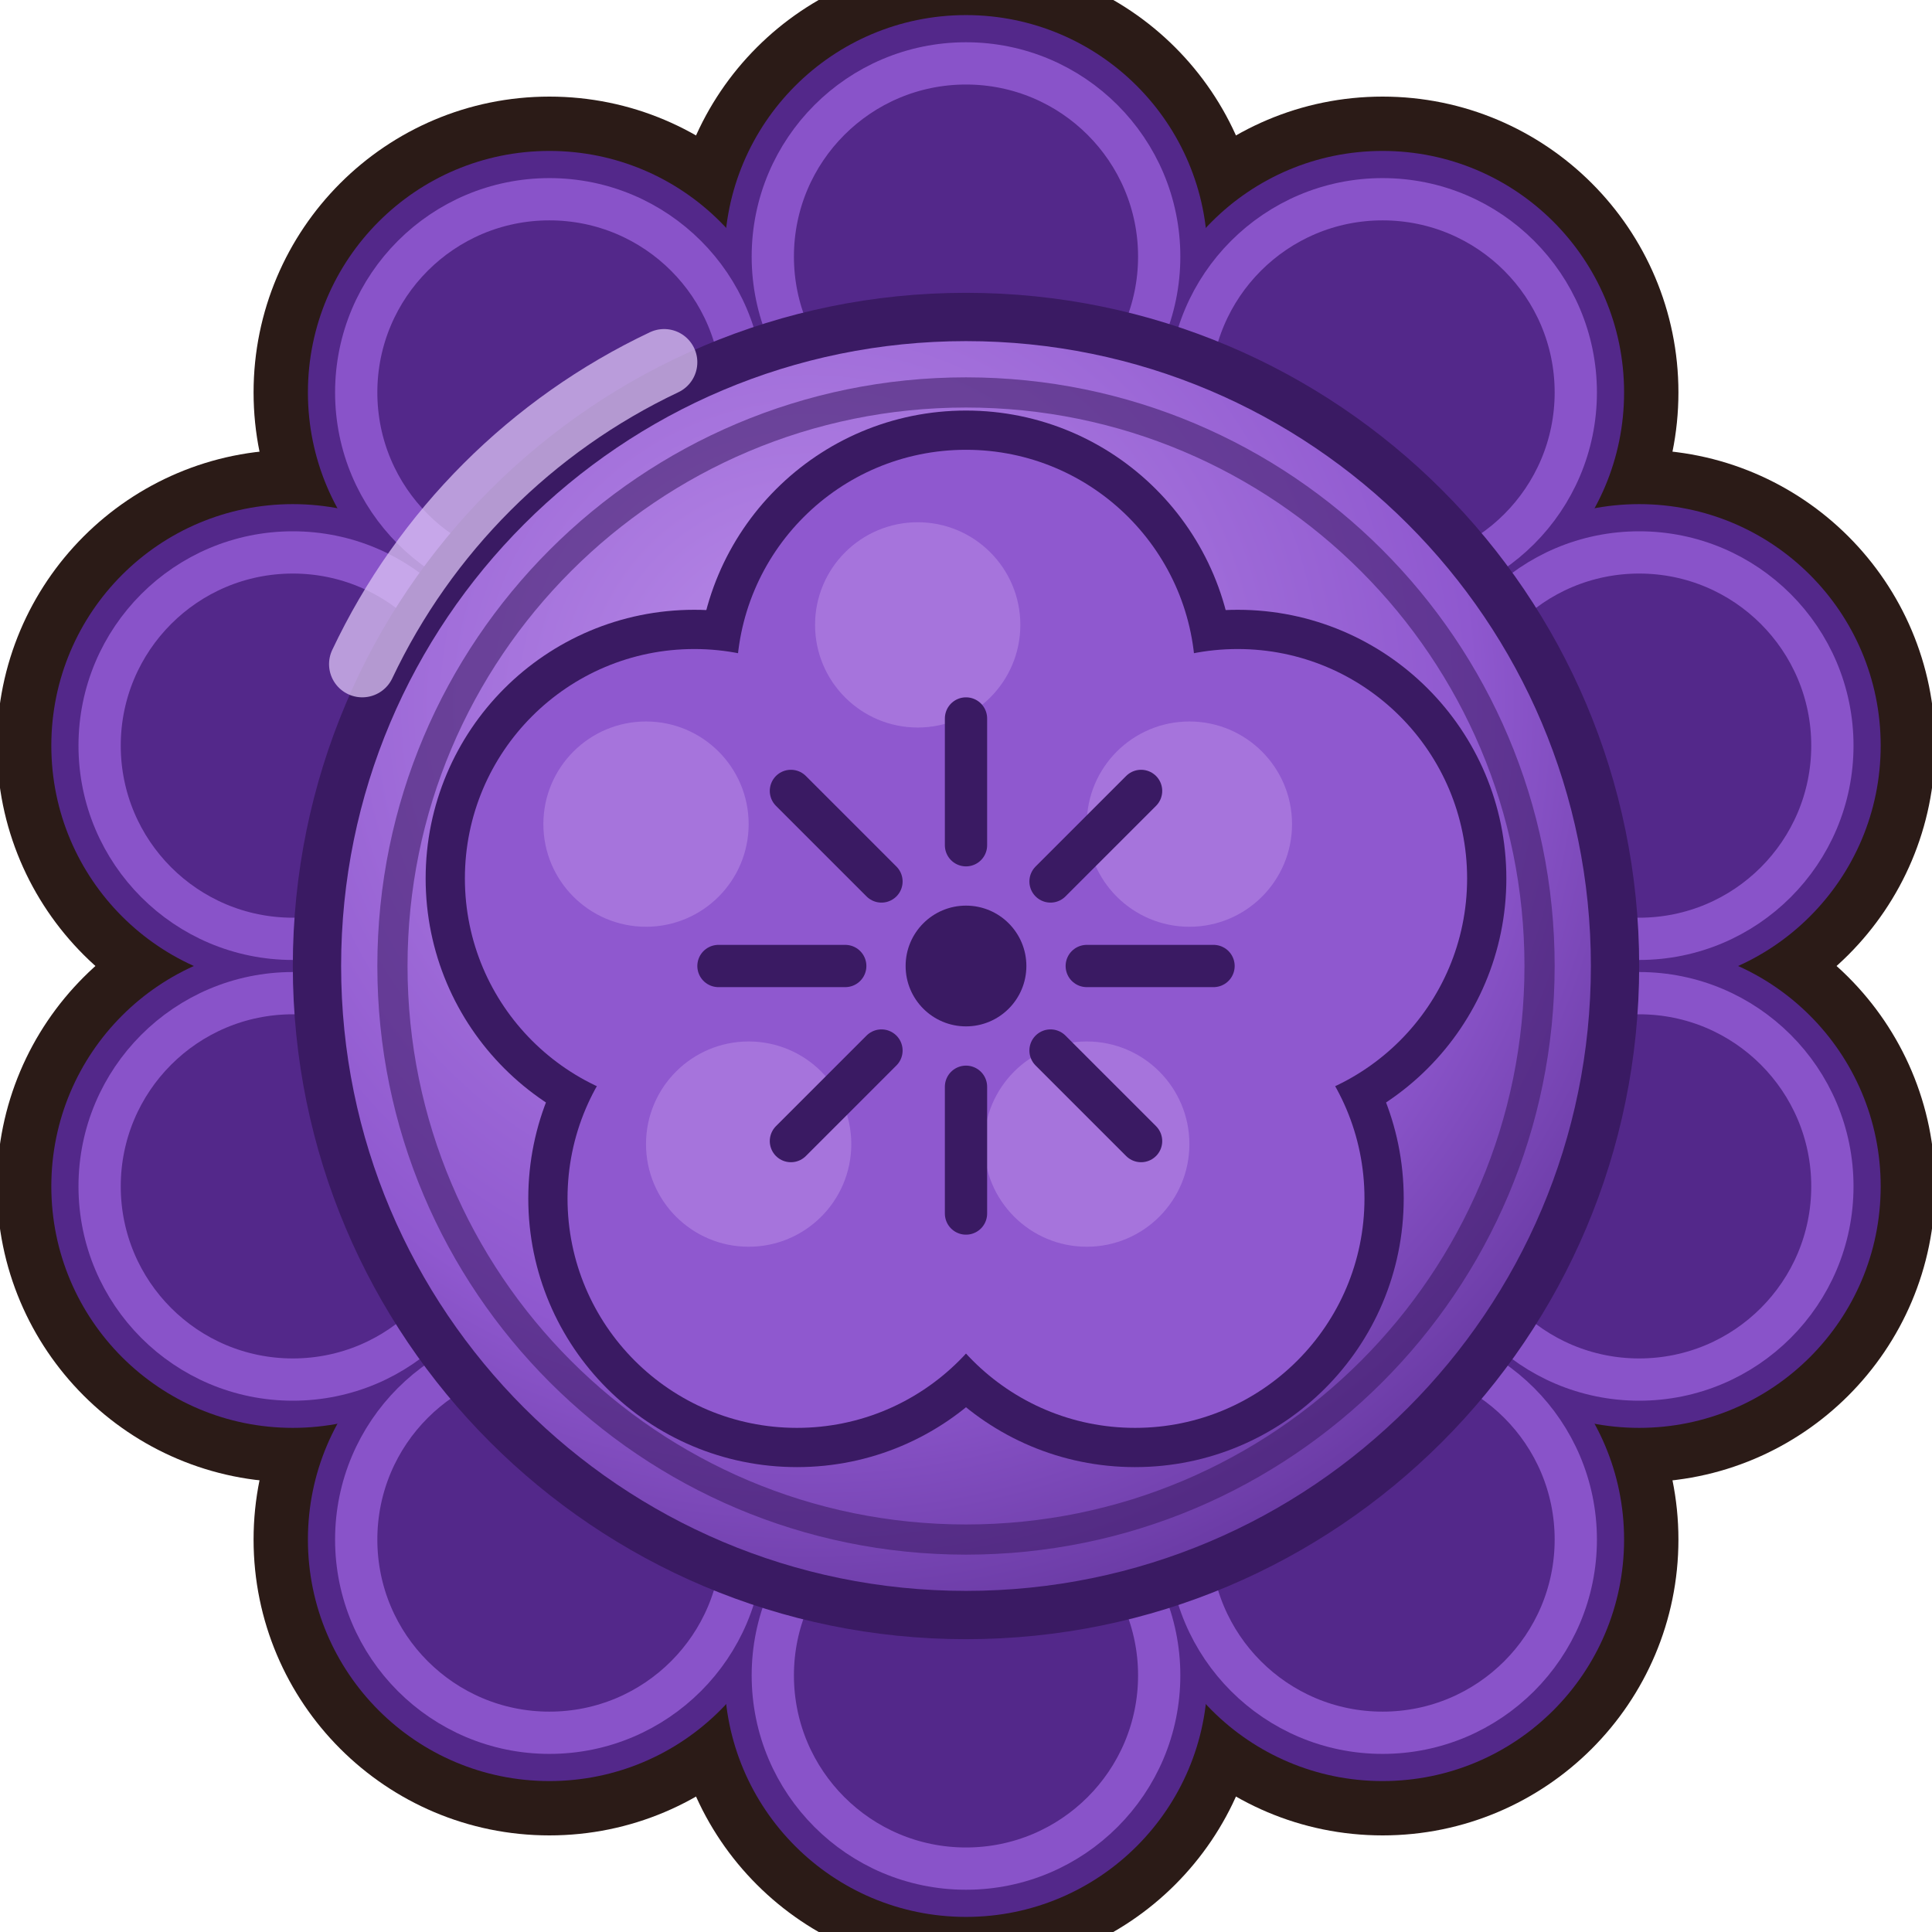
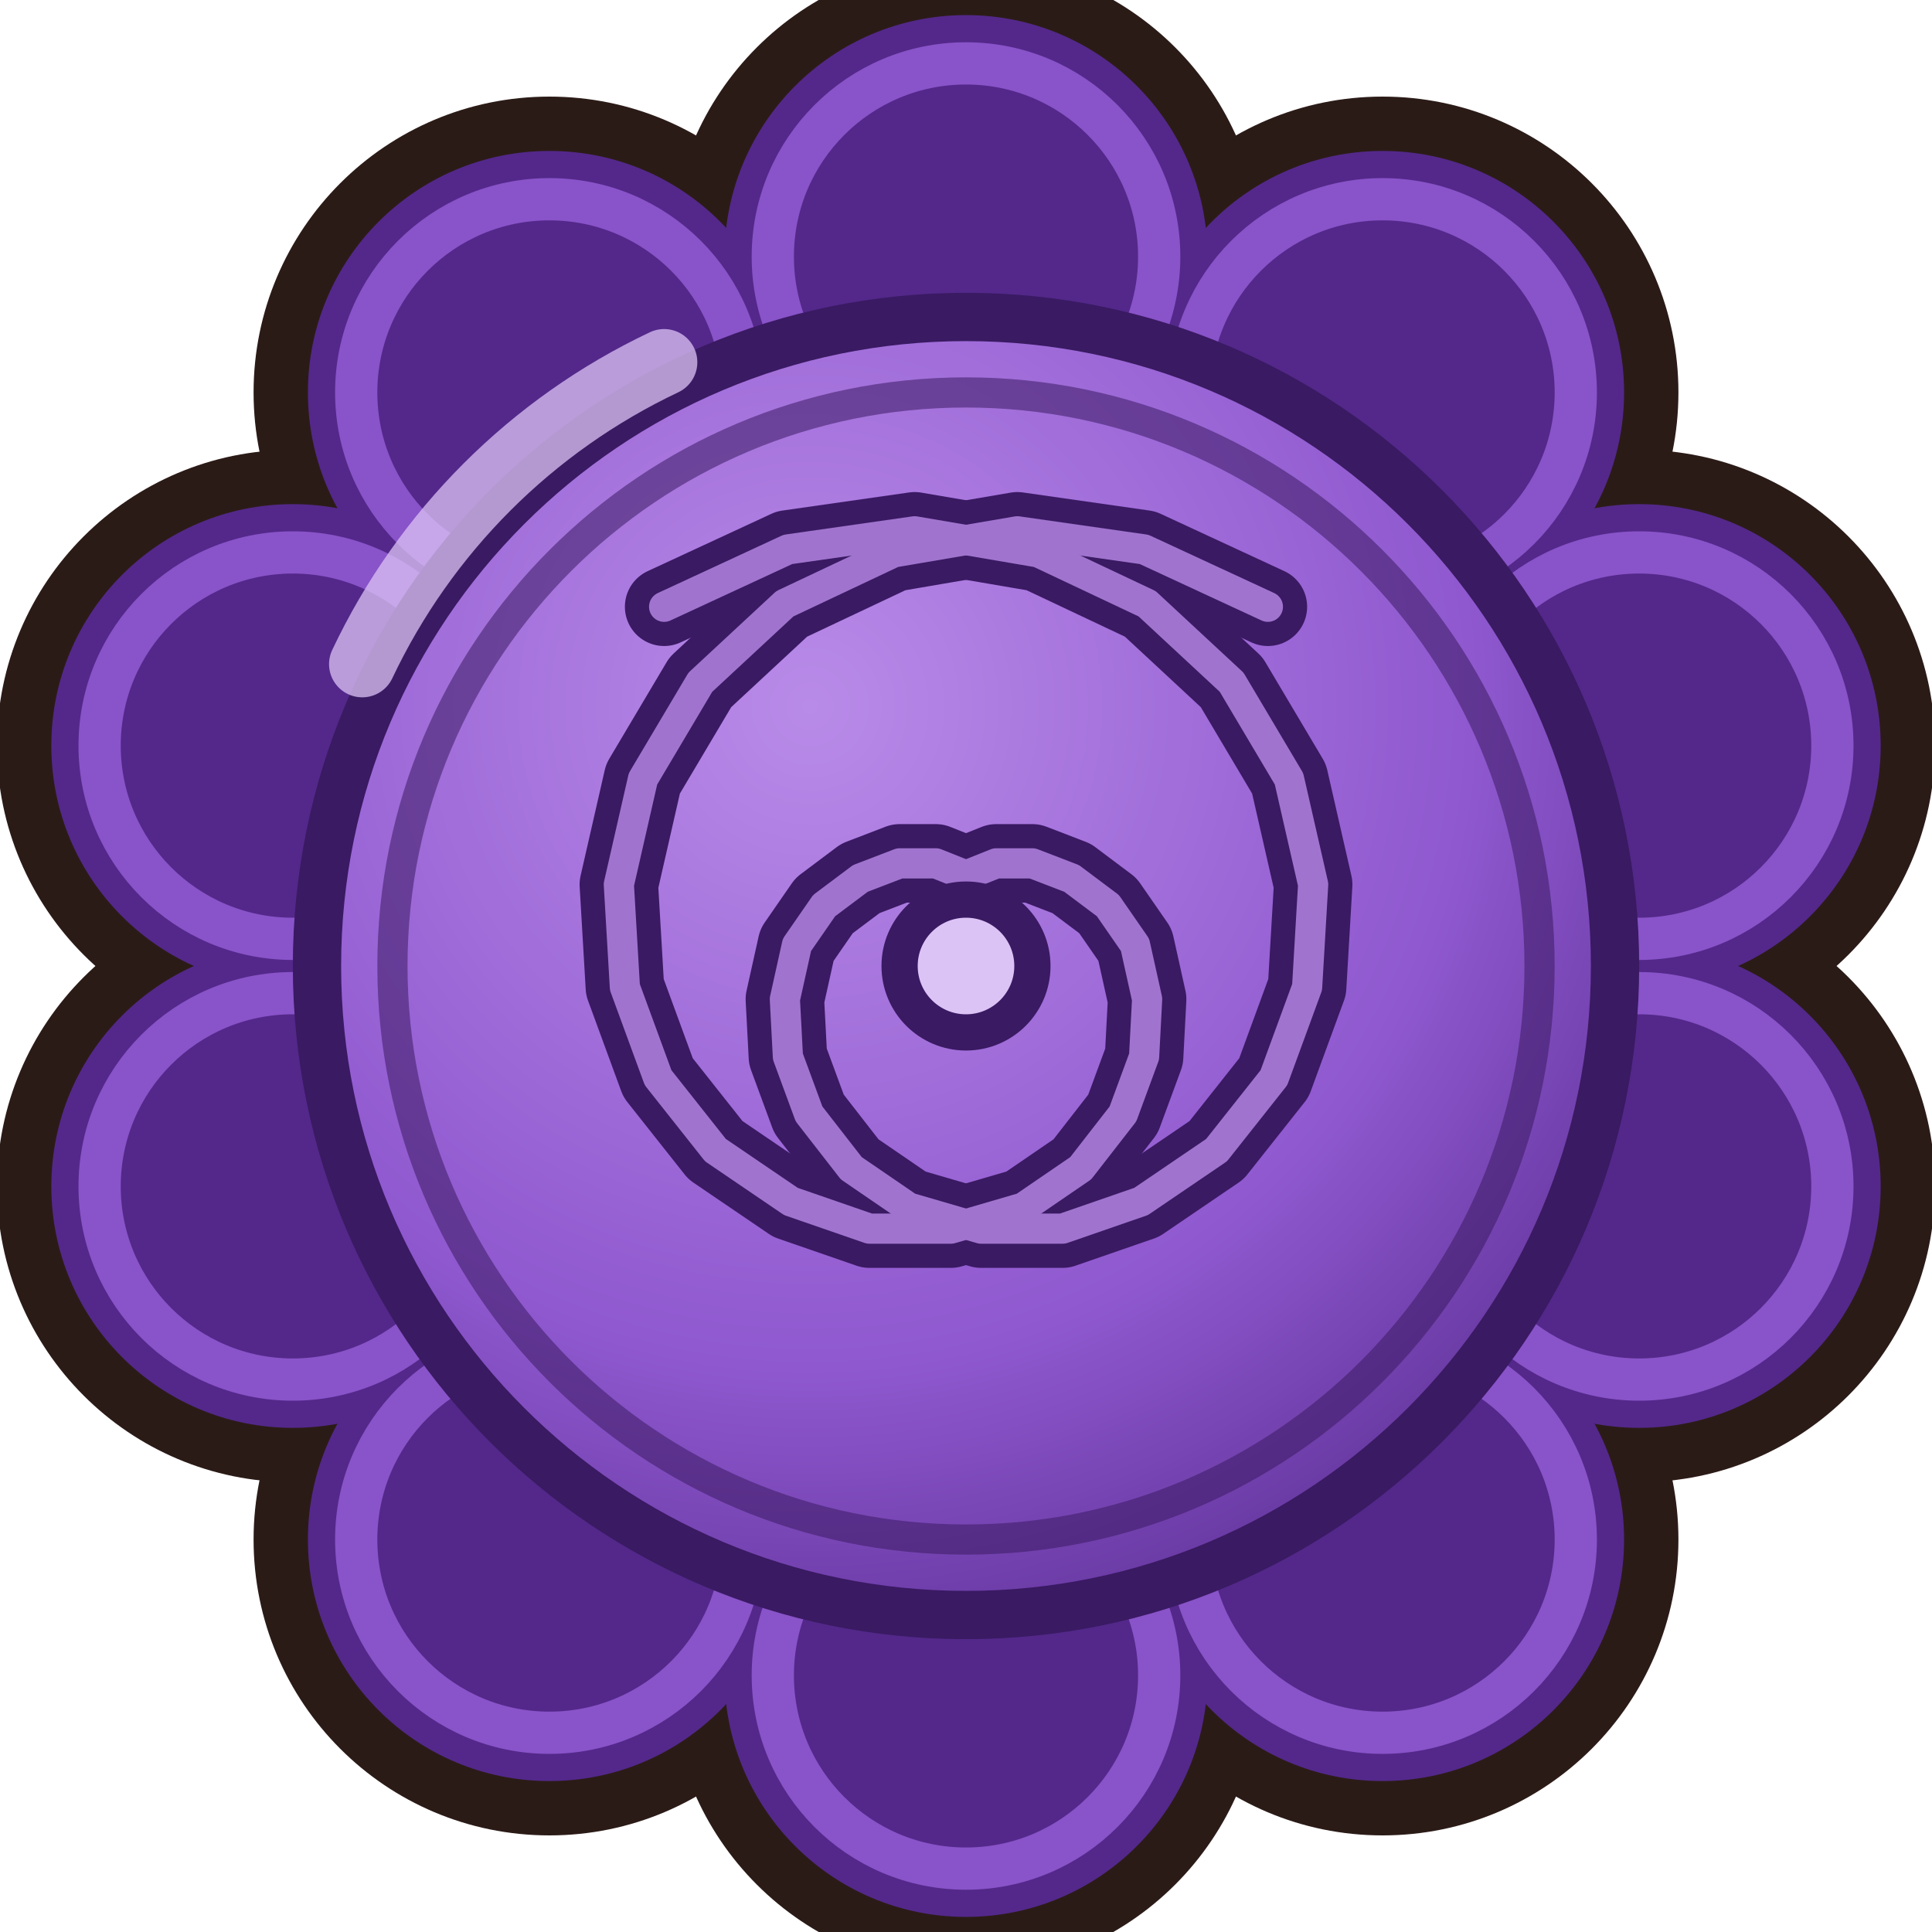
<svg xmlns="http://www.w3.org/2000/svg" viewBox="0 0 64 64">
  <defs>
    <radialGradient id="tile-purple-g" cx=".38" cy=".3" r=".85">
      <stop offset="0" stop-color="#b98be8" />
      <stop offset=".6" stop-color="#8f58cf" />
      <stop offset="1" stop-color="#53288a" />
    </radialGradient>
  </defs>
  <g fill="#53288a" stroke="#2b1b17" stroke-width="3.6">
    <circle cx="32" cy="8.5" r="8" />
    <circle cx="45.8" cy="13" r="8" />
    <circle cx="54.3" cy="24.7" r="8" />
    <circle cx="54.3" cy="39.3" r="8" />
    <circle cx="45.8" cy="51" r="8" />
    <circle cx="32" cy="55.5" r="8" />
    <circle cx="18.2" cy="51" r="8" />
    <circle cx="9.7" cy="39.3" r="8" />
    <circle cx="9.7" cy="24.7" r="8" />
    <circle cx="18.2" cy="13" r="8" />
    <circle cx="32" cy="32" r="24" stroke="none" />
  </g>
  <g fill="#53288a">
    <circle cx="32" cy="8.5" r="8" />
    <circle cx="45.8" cy="13" r="8" />
    <circle cx="54.3" cy="24.7" r="8" />
    <circle cx="54.3" cy="39.3" r="8" />
    <circle cx="45.8" cy="51" r="8" />
    <circle cx="32" cy="55.5" r="8" />
    <circle cx="18.2" cy="51" r="8" />
    <circle cx="9.7" cy="39.3" r="8" />
    <circle cx="9.7" cy="24.7" r="8" />
    <circle cx="18.2" cy="13" r="8" />
    <circle cx="32" cy="32" r="24" />
  </g>
  <g fill="none" stroke="#8f58cf" stroke-width="1.4" opacity=".9">
    <circle cx="32" cy="8.5" r="6.4" />
    <circle cx="45.8" cy="13" r="6.4" />
    <circle cx="54.3" cy="24.7" r="6.4" />
    <circle cx="54.3" cy="39.3" r="6.4" />
    <circle cx="45.8" cy="51" r="6.4" />
    <circle cx="32" cy="55.5" r="6.4" />
    <circle cx="18.2" cy="51" r="6.4" />
    <circle cx="9.7" cy="39.3" r="6.4" />
    <circle cx="9.7" cy="24.7" r="6.4" />
    <circle cx="18.2" cy="13" r="6.4" />
  </g>
  <circle cx="32" cy="32" r="21.5" fill="url(#tile-purple-g)" stroke="#3a1a63" stroke-width="1.6" />
  <circle cx="32" cy="32" r="19" fill="none" stroke="#3a1a63" stroke-width="1" opacity=".55" />
-   <g fill="#8f58cf" stroke="#3a1a63" stroke-width="2.6">
-     <circle cx="32" cy="22.5" r="7.6" />
-     <circle cx="41" cy="29.1" r="7.6" />
-     <circle cx="37.6" cy="39.7" r="7.6" />
-     <circle cx="26.4" cy="39.7" r="7.6" />
-     <circle cx="23" cy="29.1" r="7.6" />
-     <circle cx="32" cy="32" r="9.5" stroke="none" />
+   <g fill="none" stroke="#3a1a63" stroke-width="2.6" stroke-linecap="round" stroke-linejoin="round">
+     <path d="M32 29 L33 28.6 L34.2 28.6 L35.5 29.1 L36.7 30 L37.6 31.3 L38 33.1 L37.9 35 L37.2 36.9 L35.8 38.7 L33.9 40 L31.5 40.7 L28.8 40.7 L26.2 39.8 L23.7 38.1 L21.8 35.7 L20.7 32.7 L20.5 29.3 L21.3 25.8 L23.2 22.6 L26 20 L29.6 18.3 L33.7 17.6 L37.9 18.2 L42 20.1" />
+     <path d="M32 29 L31 28.6 L29.8 28.6 L28.5 29.1 L27.3 30 L26.4 31.3 L26 33.1 L26.1 35 L26.8 36.9 L28.2 38.7 L30.1 40 L32.5 40.7 L35.2 40.7 L37.8 39.8 L40.3 38.1 L42.2 35.7 L43.3 32.7 L43.5 29.3 L42.7 25.8 L40.8 22.6 L38 20 L34.4 18.3 L30.3 17.6 L26.1 18.2 L22 20.1" />
  </g>
-   <g fill="#8f58cf">
-     <circle cx="32" cy="22.5" r="7.6" />
-     <circle cx="41" cy="29.1" r="7.6" />
-     <circle cx="37.6" cy="39.7" r="7.6" />
-     <circle cx="26.4" cy="39.7" r="7.6" />
-     <circle cx="23" cy="29.1" r="7.6" />
-     <circle cx="32" cy="32" r="10" />
+   <g fill="none" stroke="#b98be8" stroke-width="1" stroke-linecap="round" stroke-linejoin="round" opacity=".8">
+     <path d="M32 29 L33 28.6 L34.2 28.6 L35.5 29.1 L36.7 30 L37.6 31.3 L38 33.1 L37.9 35 L37.2 36.9 L35.8 38.7 L33.9 40 L31.5 40.7 L28.8 40.7 L26.2 39.8 L23.7 38.1 L21.8 35.7 L20.7 32.7 L20.5 29.3 L21.3 25.8 L23.2 22.6 L26 20 L29.6 18.3 L33.7 17.6 L37.9 18.2 L42 20.1" />
+     <path d="M32 29 L31 28.6 L29.8 28.6 L28.5 29.1 L27.3 30 L26.4 31.3 L26 33.1 L26.1 35 L26.8 36.9 L28.2 38.7 L30.1 40 L32.5 40.7 L35.2 40.7 L37.8 39.8 L40.3 38.1 L42.2 35.7 L43.3 32.7 L43.5 29.3 L42.7 25.8 L40.8 22.6 L38 20 L34.4 18.3 L30.3 17.6 L26.1 18.2 L22 20.1" />
  </g>
-   <g fill="#b98be8" opacity=".55">
-     <circle cx="30.4" cy="20.7" r="3.4" />
-     <circle cx="39.4" cy="27.3" r="3.4" />
-     <circle cx="36" cy="37.9" r="3.4" />
-     <circle cx="24.8" cy="37.9" r="3.4" />
-     <circle cx="21.4" cy="27.3" r="3.4" />
-   </g>
-   <path d="M36 32L40.2 32M34.8 34.8L37.8 37.8M32 36L32 40.2M29.2 34.8L26.2 37.8M28 32L23.8 32M29.2 29.2L26.2 26.2M32 28L32 23.8M34.8 29.2L37.8 26.2" stroke="#3a1a63" stroke-width="1.4" stroke-linecap="round" />
-   <circle cx="32" cy="32" r="2" fill="#3a1a63" />
+   <circle cx="32" cy="32" r="2.2" fill="#dcc3f6" stroke="#3a1a63" stroke-width="1.2" />
  <path d="M12 22A21 21 0 0 1 22 12" fill="none" stroke="#dcc3f6" stroke-width="2.2" stroke-linecap="round" opacity=".75" />
</svg>
